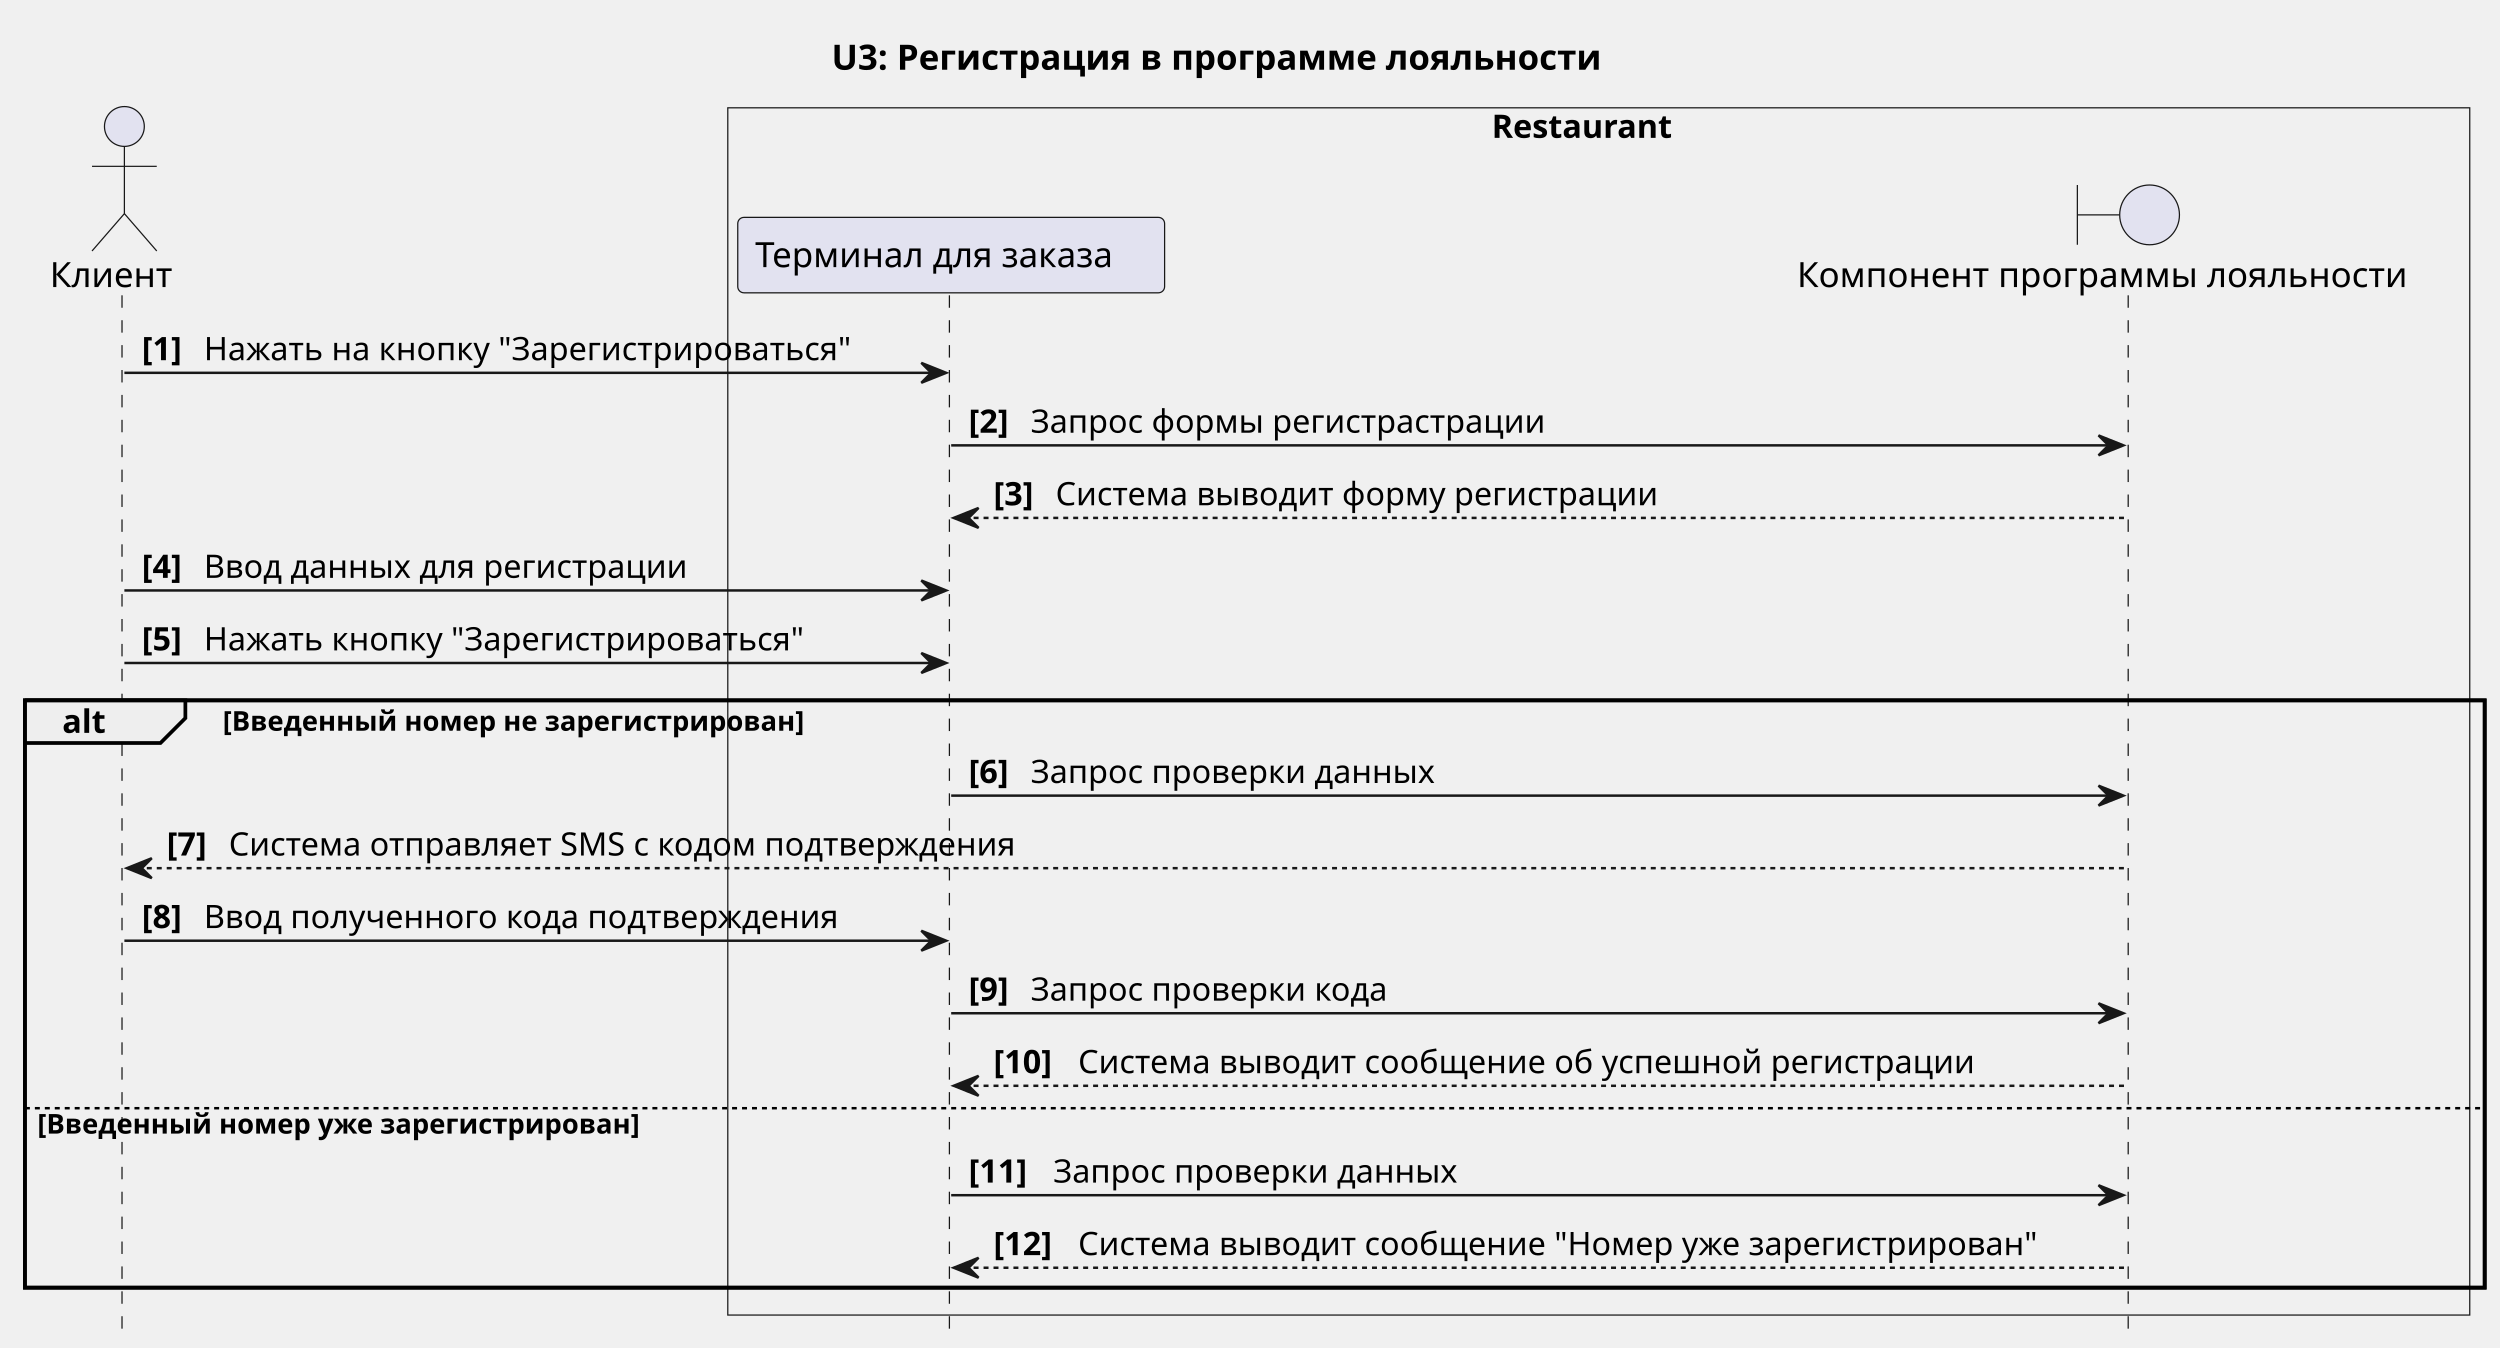
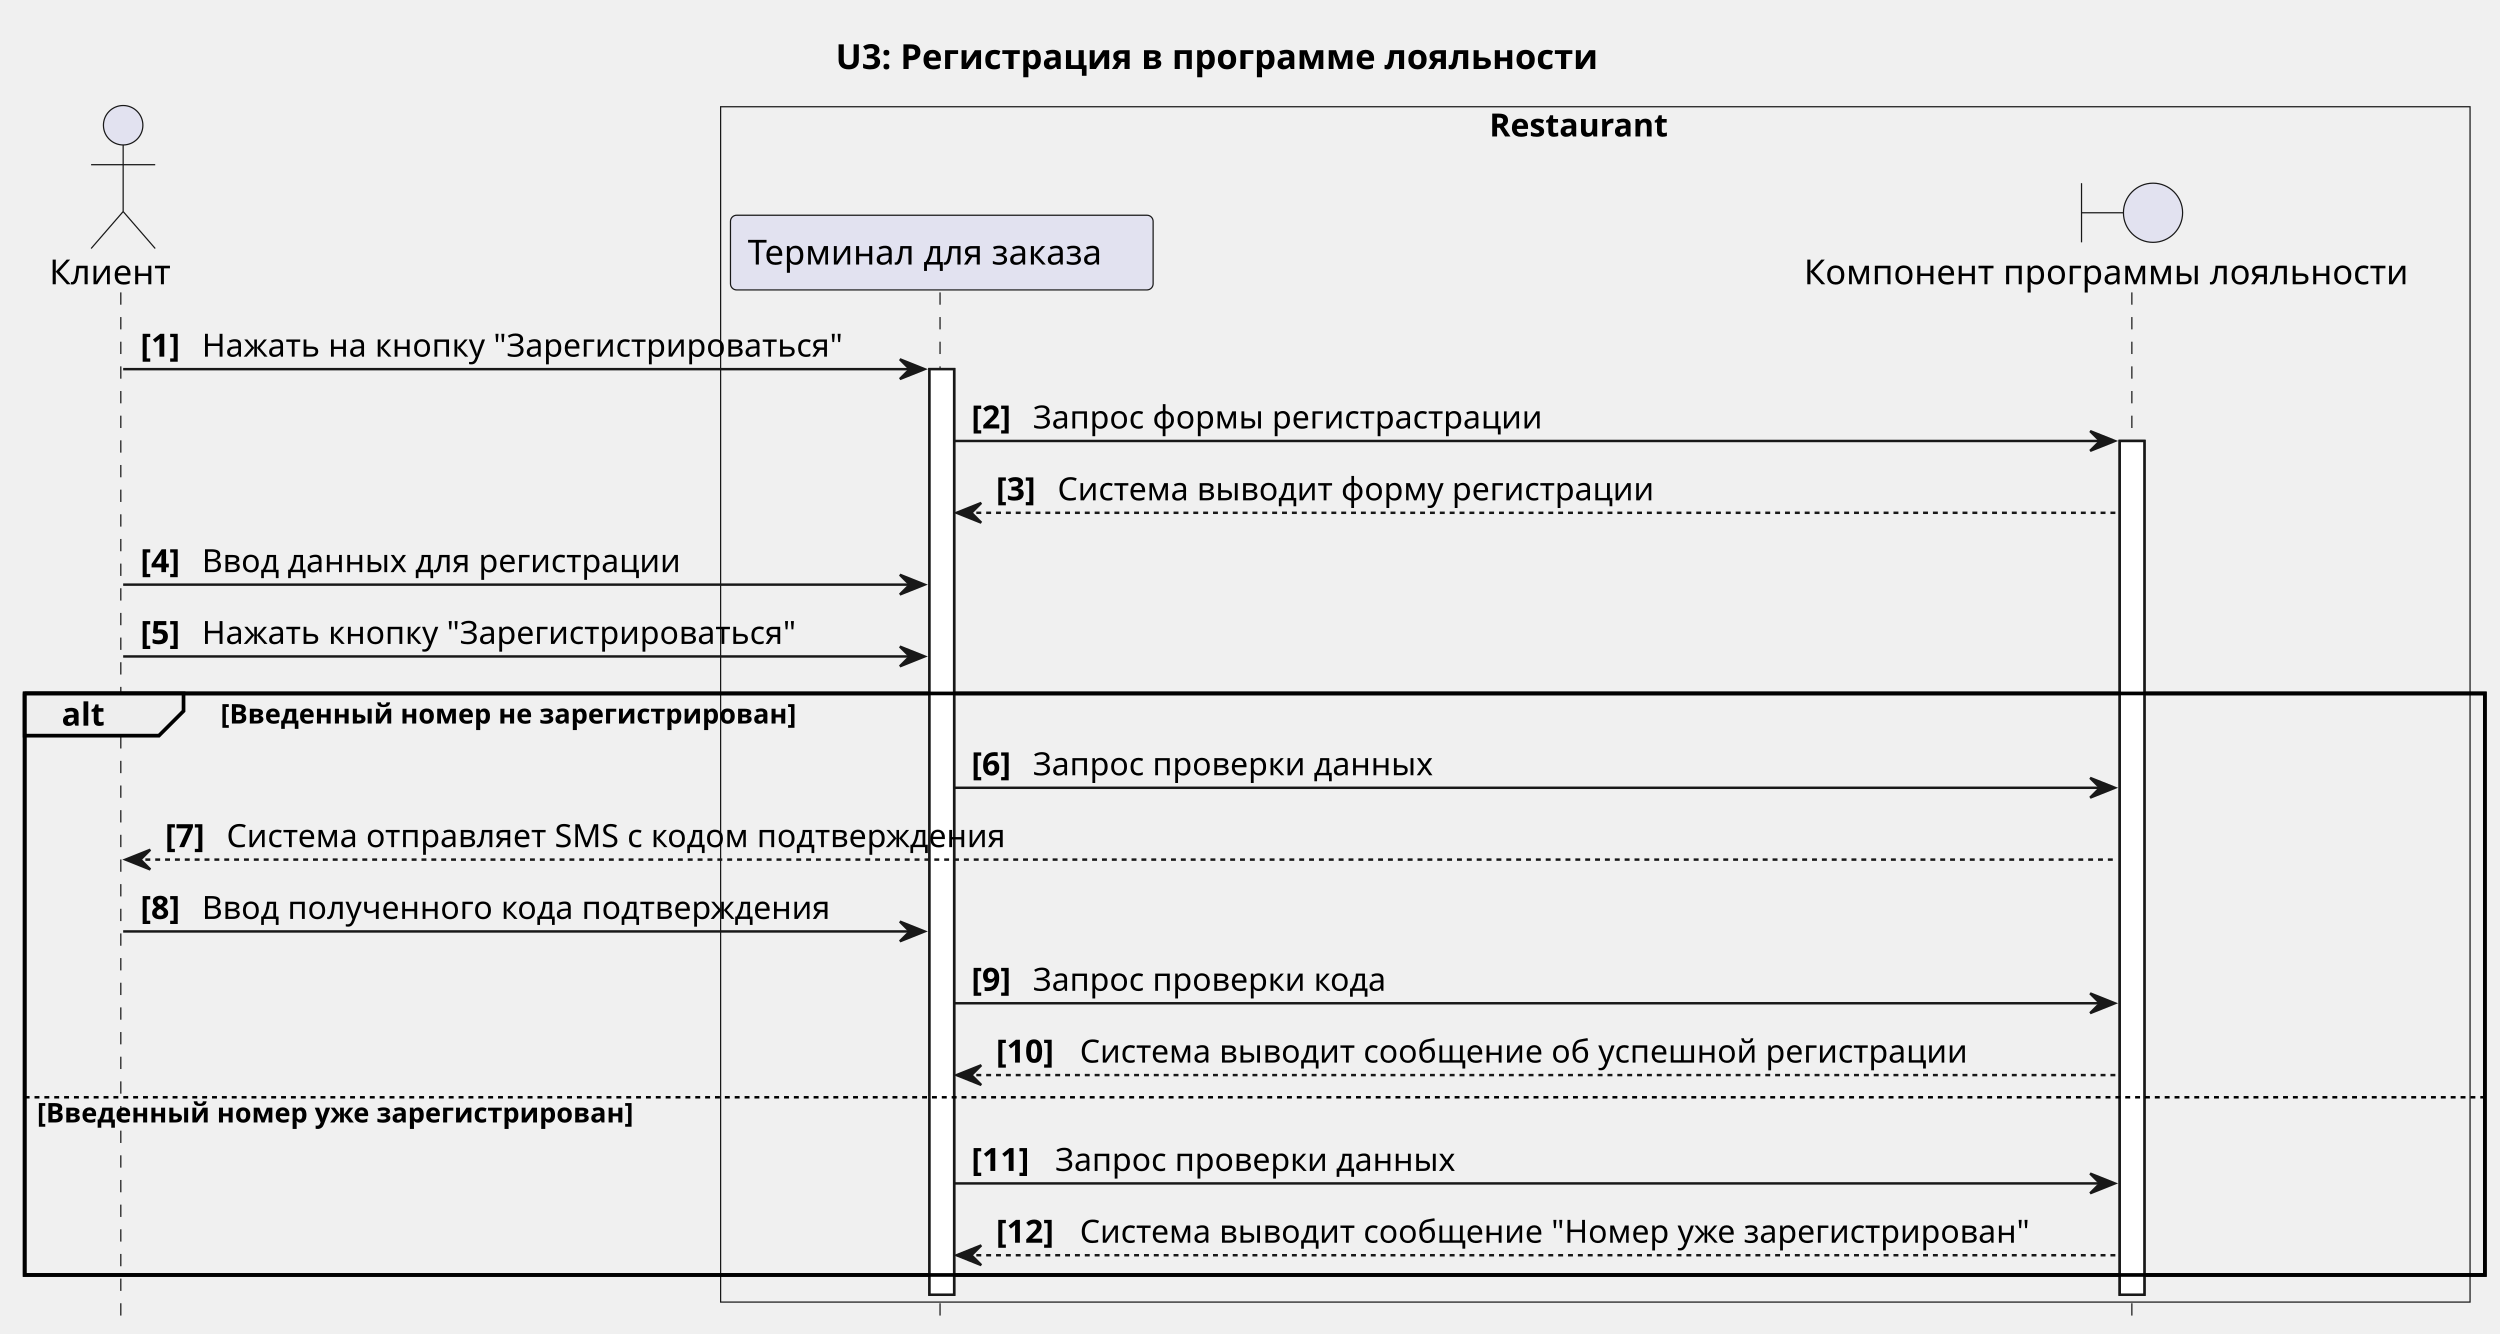
- <svg xmlns="http://www.w3.org/2000/svg" contentStyleType="text/css" height="541px" preserveAspectRatio="none" style="width:1004px;height:541px;background:#FFFFFF;" version="1.1" viewBox="0 0 1004 541" width="1004px" zoomAndPan="magnify">
+ <svg xmlns="http://www.w3.org/2000/svg" contentStyleType="text/css" height="541px" preserveAspectRatio="none" style="width:1014px;height:541px;background:#FFFFFF;" version="1.1" viewBox="0 0 1014 541" width="1014px" zoomAndPan="magnify">
  <defs />
  <g>
-     <text fill="#000000" font-family="sans-serif" font-size="14" font-weight="bold" lengthAdjust="spacing" textLength="338.96" x="333.946" y="27.995">U3: Регистрация в программе лояльности</text>
-     <rect fill="none" height="484.828" style="stroke:#181818;stroke-width:0.5;" width="699.571" x="292.282" y="43.297" />
-     <text fill="#000000" font-family="sans-serif" font-size="13" font-weight="bold" lengthAdjust="spacing" textLength="81.46" x="599.074" y="55.364">Restaurant</text>
-     <rect fill="none" height="235.867" style="stroke:#000000;stroke-width:1.5;" width="987.852" x="10" y="281.258" />
+     <text fill="#000000" font-family="sans-serif" font-size="14" font-weight="bold" lengthAdjust="spacing" textLength="338.96" x="338.946" y="27.995">U3: Регистрация в программе лояльности</text>
+     <rect fill="none" height="484.828" style="stroke:#181818;stroke-width:0.5;" width="709.571" x="292.282" y="43.297" />
+     <text fill="#000000" font-family="sans-serif" font-size="13" font-weight="bold" lengthAdjust="spacing" textLength="81.46" x="604.074" y="55.364">Restaurant</text>
+     <rect fill="#FFFFFF" height="375.398" style="stroke:#181818;stroke-width:1.0;" width="10" x="376.994" y="149.727" />
+     <rect fill="#FFFFFF" height="346.266" style="stroke:#181818;stroke-width:1.0;" width="10" x="859.768" y="178.859" />
+     <rect fill="none" height="235.867" style="stroke:#000000;stroke-width:1.5;" width="997.852" x="10" y="281.258" />
    <line style="stroke:#181818;stroke-width:0.5;stroke-dasharray:5.0,5.0;" x1="49" x2="49" y1="118.594" y2="534.125" />
    <line style="stroke:#181818;stroke-width:0.5;stroke-dasharray:5.0,5.0;" x1="381.282" x2="381.282" y1="118.594" y2="534.125" />
-     <line style="stroke:#181818;stroke-width:0.5;stroke-dasharray:5.0,5.0;" x1="854.684" x2="854.684" y1="118.594" y2="534.125" />
+     <line style="stroke:#181818;stroke-width:0.5;stroke-dasharray:5.0,5.0;" x1="864.684" x2="864.684" y1="118.594" y2="534.125" />
    <text fill="#000000" font-family="sans-serif" font-size="14" lengthAdjust="spacing" textLength="53.908" x="20" y="115.292">Клиент</text>
    <ellipse cx="49.954" cy="50.797" fill="#E2E2F0" rx="8" ry="8" style="stroke:#181818;stroke-width:0.5;" />
    <path d="M49.954,58.797 L49.954,85.797 M36.954,66.797 L62.954,66.797 M49.954,85.797 L36.954,100.797 M49.954,85.797 L62.954,100.797 " fill="none" style="stroke:#181818;stroke-width:0.5;" />
    <rect fill="#E2E2F0" height="30.297" rx="2.5" ry="2.5" style="stroke:#181818;stroke-width:0.5;" width="171.425" x="296.282" y="87.297" />
    <text fill="#000000" font-family="sans-serif" font-size="14" lengthAdjust="spacing" textLength="157.425" x="303.282" y="107.292">Терминал для заказа</text>
-     <text fill="#000000" font-family="sans-serif" font-size="14" lengthAdjust="spacing" textLength="260.169" x="721.684" y="115.292">Компонент программы лояльности</text>
-     <path d="M834.268,74.297 L834.268,98.297 M834.268,86.297 L851.268,86.297 " fill="none" style="stroke:#181818;stroke-width:0.5;" />
-     <ellipse cx="863.268" cy="86.297" fill="#E2E2F0" rx="12" ry="12" style="stroke:#181818;stroke-width:0.5;" />
-     <polygon fill="#181818" points="369.994,145.727,379.994,149.727,369.994,153.727,373.994,149.727" style="stroke:#181818;stroke-width:1.0;" />
-     <line style="stroke:#181818;stroke-width:1.0;" x1="49.954" x2="375.994" y1="149.727" y2="149.727" />
+     <text fill="#000000" font-family="sans-serif" font-size="14" lengthAdjust="spacing" textLength="260.169" x="731.684" y="115.292">Компонент программы лояльности</text>
+     <path d="M844.268,74.297 L844.268,98.297 M844.268,86.297 L861.268,86.297 " fill="none" style="stroke:#181818;stroke-width:0.5;" />
+     <ellipse cx="873.268" cy="86.297" fill="#E2E2F0" rx="12" ry="12" style="stroke:#181818;stroke-width:0.5;" />
+     <rect fill="#FFFFFF" height="375.398" style="stroke:#181818;stroke-width:1.0;" width="10" x="376.994" y="149.727" />
+     <rect fill="#FFFFFF" height="346.266" style="stroke:#181818;stroke-width:1.0;" width="10" x="859.768" y="178.859" />
+     <polygon fill="#181818" points="364.994,145.727,374.994,149.727,364.994,153.727,368.994,149.727" style="stroke:#181818;stroke-width:1.0;" />
+     <line style="stroke:#181818;stroke-width:1.0;" x1="49.954" x2="370.994" y1="149.727" y2="149.727" />
    <text fill="#000000" font-family="sans-serif" font-size="13" font-weight="bold" lengthAdjust="spacing" textLength="20.928" x="56.954" y="144.661">[1]</text>
    <text fill="#000000" font-family="sans-serif" font-size="13" lengthAdjust="spacing" textLength="283.112" x="81.882" y="144.661">Нажать на кнопку "Зарегистрироваться"</text>
-     <polygon fill="#181818" points="842.768,174.859,852.768,178.859,842.768,182.859,846.768,178.859" style="stroke:#181818;stroke-width:1.0;" />
-     <line style="stroke:#181818;stroke-width:1.0;" x1="381.994" x2="848.768" y1="178.859" y2="178.859" />
-     <text fill="#000000" font-family="sans-serif" font-size="13" font-weight="bold" lengthAdjust="spacing" textLength="20.928" x="388.994" y="173.793">[2]</text>
-     <text fill="#000000" font-family="sans-serif" font-size="13" lengthAdjust="spacing" textLength="222.961" x="413.922" y="173.793">Запрос формы регистрастрации</text>
-     <polygon fill="#181818" points="392.994,203.992,382.994,207.992,392.994,211.992,388.994,207.992" style="stroke:#181818;stroke-width:1.0;" />
-     <line style="stroke:#181818;stroke-width:1.0;stroke-dasharray:2.0,2.0;" x1="386.994" x2="853.768" y1="207.992" y2="207.992" />
-     <text fill="#000000" font-family="sans-serif" font-size="13" font-weight="bold" lengthAdjust="spacing" textLength="20.928" x="398.994" y="202.926">[3]</text>
-     <text fill="#000000" font-family="sans-serif" font-size="13" lengthAdjust="spacing" textLength="262" x="423.922" y="202.926">Система выводит форму регистрации</text>
-     <polygon fill="#181818" points="369.994,233.125,379.994,237.125,369.994,241.125,373.994,237.125" style="stroke:#181818;stroke-width:1.0;" />
-     <line style="stroke:#181818;stroke-width:1.0;" x1="49.954" x2="375.994" y1="237.125" y2="237.125" />
+     <polygon fill="#181818" points="847.768,174.859,857.768,178.859,847.768,182.859,851.768,178.859" style="stroke:#181818;stroke-width:1.0;" />
+     <line style="stroke:#181818;stroke-width:1.0;" x1="386.994" x2="853.768" y1="178.859" y2="178.859" />
+     <text fill="#000000" font-family="sans-serif" font-size="13" font-weight="bold" lengthAdjust="spacing" textLength="20.928" x="393.994" y="173.793">[2]</text>
+     <text fill="#000000" font-family="sans-serif" font-size="13" lengthAdjust="spacing" textLength="222.961" x="418.922" y="173.793">Запрос формы регистрастрации</text>
+     <polygon fill="#181818" points="397.994,203.992,387.994,207.992,397.994,211.992,393.994,207.992" style="stroke:#181818;stroke-width:1.0;" />
+     <line style="stroke:#181818;stroke-width:1.0;stroke-dasharray:2.0,2.0;" x1="391.994" x2="858.768" y1="207.992" y2="207.992" />
+     <text fill="#000000" font-family="sans-serif" font-size="13" font-weight="bold" lengthAdjust="spacing" textLength="20.928" x="403.994" y="202.926">[3]</text>
+     <text fill="#000000" font-family="sans-serif" font-size="13" lengthAdjust="spacing" textLength="262" x="428.922" y="202.926">Система выводит форму регистрации</text>
+     <polygon fill="#181818" points="364.994,233.125,374.994,237.125,364.994,241.125,368.994,237.125" style="stroke:#181818;stroke-width:1.0;" />
+     <line style="stroke:#181818;stroke-width:1.0;" x1="49.954" x2="370.994" y1="237.125" y2="237.125" />
    <text fill="#000000" font-family="sans-serif" font-size="13" font-weight="bold" lengthAdjust="spacing" textLength="20.928" x="56.954" y="232.059">[4]</text>
    <text fill="#000000" font-family="sans-serif" font-size="13" lengthAdjust="spacing" textLength="211.161" x="81.882" y="232.059">Ввод данных для регистрации</text>
-     <polygon fill="#181818" points="369.994,262.258,379.994,266.258,369.994,270.258,373.994,266.258" style="stroke:#181818;stroke-width:1.0;" />
-     <line style="stroke:#181818;stroke-width:1.0;" x1="49.954" x2="375.994" y1="266.258" y2="266.258" />
+     <polygon fill="#181818" points="364.994,262.258,374.994,266.258,364.994,270.258,368.994,266.258" style="stroke:#181818;stroke-width:1.0;" />
+     <line style="stroke:#181818;stroke-width:1.0;" x1="49.954" x2="370.994" y1="266.258" y2="266.258" />
    <text fill="#000000" font-family="sans-serif" font-size="13" font-weight="bold" lengthAdjust="spacing" textLength="20.928" x="56.954" y="261.192">[5]</text>
    <text fill="#000000" font-family="sans-serif" font-size="13" lengthAdjust="spacing" textLength="262.514" x="81.882" y="261.192">Нажать кнопку "Зарегистрироваться"</text>
    <path d="M10,281.258 L74.443,281.258 L74.443,288.391 L64.443,298.391 L10,298.391 L10,281.258 " fill="#EEEEEE" style="stroke:#000000;stroke-width:1.5;" />
-     <rect fill="none" height="235.867" style="stroke:#000000;stroke-width:1.5;" width="987.852" x="10" y="281.258" />
+     <rect fill="none" height="235.867" style="stroke:#000000;stroke-width:1.5;" width="997.852" x="10" y="281.258" />
    <text fill="#000000" font-family="sans-serif" font-size="13" font-weight="bold" lengthAdjust="spacing" textLength="19.443" x="25" y="294.325">alt</text>
    <text fill="#000000" font-family="sans-serif" font-size="11" font-weight="bold" lengthAdjust="spacing" textLength="256.588" x="89.443" y="293.468">[Введенный номер не зарегистрирован]</text>
-     <polygon fill="#181818" points="842.768,315.523,852.768,319.523,842.768,323.523,846.768,319.523" style="stroke:#181818;stroke-width:1.0;" />
-     <line style="stroke:#181818;stroke-width:1.0;" x1="381.994" x2="848.768" y1="319.523" y2="319.523" />
-     <text fill="#000000" font-family="sans-serif" font-size="13" font-weight="bold" lengthAdjust="spacing" textLength="20.928" x="388.994" y="314.457">[6]</text>
-     <text fill="#000000" font-family="sans-serif" font-size="13" lengthAdjust="spacing" textLength="173.247" x="413.922" y="314.457">Запрос проверки данных</text>
+     <polygon fill="#181818" points="847.768,315.523,857.768,319.523,847.768,323.523,851.768,319.523" style="stroke:#181818;stroke-width:1.0;" />
+     <line style="stroke:#181818;stroke-width:1.0;" x1="386.994" x2="853.768" y1="319.523" y2="319.523" />
+     <text fill="#000000" font-family="sans-serif" font-size="13" font-weight="bold" lengthAdjust="spacing" textLength="20.928" x="393.994" y="314.457">[6]</text>
+     <text fill="#000000" font-family="sans-serif" font-size="13" lengthAdjust="spacing" textLength="173.247" x="418.922" y="314.457">Запрос проверки данных</text>
    <polygon fill="#181818" points="60.954,344.656,50.954,348.656,60.954,352.656,56.954,348.656" style="stroke:#181818;stroke-width:1.0;" />
-     <line style="stroke:#181818;stroke-width:1.0;stroke-dasharray:2.0,2.0;" x1="54.954" x2="853.768" y1="348.656" y2="348.656" />
+     <line style="stroke:#181818;stroke-width:1.0;stroke-dasharray:2.0,2.0;" x1="54.954" x2="858.768" y1="348.656" y2="348.656" />
    <text fill="#000000" font-family="sans-serif" font-size="13" font-weight="bold" lengthAdjust="spacing" textLength="20.928" x="66.954" y="343.59">[7]</text>
    <text fill="#000000" font-family="sans-serif" font-size="13" lengthAdjust="spacing" textLength="346.1" x="91.882" y="343.59">Система отправляет SMS с кодом подтверждения</text>
-     <polygon fill="#181818" points="369.994,373.789,379.994,377.789,369.994,381.789,373.994,377.789" style="stroke:#181818;stroke-width:1.0;" />
-     <line style="stroke:#181818;stroke-width:1.0;" x1="49.954" x2="375.994" y1="377.789" y2="377.789" />
+     <polygon fill="#181818" points="364.994,373.789,374.994,377.789,364.994,381.789,368.994,377.789" style="stroke:#181818;stroke-width:1.0;" />
+     <line style="stroke:#181818;stroke-width:1.0;" x1="49.954" x2="370.994" y1="377.789" y2="377.789" />
    <text fill="#000000" font-family="sans-serif" font-size="13" font-weight="bold" lengthAdjust="spacing" textLength="20.928" x="56.954" y="372.723">[8]</text>
    <text fill="#000000" font-family="sans-serif" font-size="13" lengthAdjust="spacing" textLength="276.942" x="81.882" y="372.723">Ввод полученного кода подтверждения</text>
-     <polygon fill="#181818" points="842.768,402.922,852.768,406.922,842.768,410.922,846.768,406.922" style="stroke:#181818;stroke-width:1.0;" />
-     <line style="stroke:#181818;stroke-width:1.0;" x1="381.994" x2="848.768" y1="406.922" y2="406.922" />
-     <text fill="#000000" font-family="sans-serif" font-size="13" font-weight="bold" lengthAdjust="spacing" textLength="20.928" x="388.994" y="401.856">[9]</text>
-     <text fill="#000000" font-family="sans-serif" font-size="13" lengthAdjust="spacing" textLength="154.096" x="413.922" y="401.856">Запрос проверки кода</text>
-     <polygon fill="#181818" points="392.994,432.055,382.994,436.055,392.994,440.055,388.994,436.055" style="stroke:#181818;stroke-width:1.0;" />
-     <line style="stroke:#181818;stroke-width:1.0;stroke-dasharray:2.0,2.0;" x1="386.994" x2="853.768" y1="436.055" y2="436.055" />
-     <text fill="#000000" font-family="sans-serif" font-size="13" font-weight="bold" lengthAdjust="spacing" textLength="29.974" x="398.994" y="430.989">[10]</text>
-     <text fill="#000000" font-family="sans-serif" font-size="13" lengthAdjust="spacing" textLength="385.81" x="432.968" y="430.989">Система выводит сообщение об успешной регистрации</text>
-     <line style="stroke:#000000;stroke-width:1.0;stroke-dasharray:2.0,2.0;" x1="10" x2="997.852" y1="445.055" y2="445.055" />
+     <polygon fill="#181818" points="847.768,402.922,857.768,406.922,847.768,410.922,851.768,406.922" style="stroke:#181818;stroke-width:1.0;" />
+     <line style="stroke:#181818;stroke-width:1.0;" x1="386.994" x2="853.768" y1="406.922" y2="406.922" />
+     <text fill="#000000" font-family="sans-serif" font-size="13" font-weight="bold" lengthAdjust="spacing" textLength="20.928" x="393.994" y="401.856">[9]</text>
+     <text fill="#000000" font-family="sans-serif" font-size="13" lengthAdjust="spacing" textLength="154.096" x="418.922" y="401.856">Запрос проверки кода</text>
+     <polygon fill="#181818" points="397.994,432.055,387.994,436.055,397.994,440.055,393.994,436.055" style="stroke:#181818;stroke-width:1.0;" />
+     <line style="stroke:#181818;stroke-width:1.0;stroke-dasharray:2.0,2.0;" x1="391.994" x2="858.768" y1="436.055" y2="436.055" />
+     <text fill="#000000" font-family="sans-serif" font-size="13" font-weight="bold" lengthAdjust="spacing" textLength="29.974" x="403.994" y="430.989">[10]</text>
+     <text fill="#000000" font-family="sans-serif" font-size="13" lengthAdjust="spacing" textLength="385.81" x="437.968" y="430.989">Система выводит сообщение об успешной регистрации</text>
+     <line style="stroke:#000000;stroke-width:1.0;stroke-dasharray:2.0,2.0;" x1="10" x2="1007.852" y1="445.055" y2="445.055" />
    <text fill="#000000" font-family="sans-serif" font-size="11" font-weight="bold" lengthAdjust="spacing" textLength="267.104" x="15" y="455.265">[Введенный номер уже зарегистрирован]</text>
-     <polygon fill="#181818" points="842.768,475.992,852.768,479.992,842.768,483.992,846.768,479.992" style="stroke:#181818;stroke-width:1.0;" />
-     <line style="stroke:#181818;stroke-width:1.0;" x1="381.994" x2="848.768" y1="479.992" y2="479.992" />
-     <text fill="#000000" font-family="sans-serif" font-size="13" font-weight="bold" lengthAdjust="spacing" textLength="29.974" x="388.994" y="474.926">[11]</text>
-     <text fill="#000000" font-family="sans-serif" font-size="13" lengthAdjust="spacing" textLength="173.247" x="422.968" y="474.926">Запрос проверки данных</text>
-     <polygon fill="#181818" points="392.994,505.125,382.994,509.125,392.994,513.125,388.994,509.125" style="stroke:#181818;stroke-width:1.0;" />
-     <line style="stroke:#181818;stroke-width:1.0;stroke-dasharray:2.0,2.0;" x1="386.994" x2="853.768" y1="509.125" y2="509.125" />
-     <text fill="#000000" font-family="sans-serif" font-size="13" font-weight="bold" lengthAdjust="spacing" textLength="29.974" x="398.994" y="504.059">[12]</text>
-     <text fill="#000000" font-family="sans-serif" font-size="13" lengthAdjust="spacing" textLength="414.8" x="432.968" y="504.059">Система выводит сообщение "Номер уже зарегистрирован"</text>
+     <polygon fill="#181818" points="847.768,475.992,857.768,479.992,847.768,483.992,851.768,479.992" style="stroke:#181818;stroke-width:1.0;" />
+     <line style="stroke:#181818;stroke-width:1.0;" x1="386.994" x2="853.768" y1="479.992" y2="479.992" />
+     <text fill="#000000" font-family="sans-serif" font-size="13" font-weight="bold" lengthAdjust="spacing" textLength="29.974" x="393.994" y="474.926">[11]</text>
+     <text fill="#000000" font-family="sans-serif" font-size="13" lengthAdjust="spacing" textLength="173.247" x="427.968" y="474.926">Запрос проверки данных</text>
+     <polygon fill="#181818" points="397.994,505.125,387.994,509.125,397.994,513.125,393.994,509.125" style="stroke:#181818;stroke-width:1.0;" />
+     <line style="stroke:#181818;stroke-width:1.0;stroke-dasharray:2.0,2.0;" x1="391.994" x2="858.768" y1="509.125" y2="509.125" />
+     <text fill="#000000" font-family="sans-serif" font-size="13" font-weight="bold" lengthAdjust="spacing" textLength="29.974" x="403.994" y="504.059">[12]</text>
+     <text fill="#000000" font-family="sans-serif" font-size="13" lengthAdjust="spacing" textLength="414.8" x="437.968" y="504.059">Система выводит сообщение "Номер уже зарегистрирован"</text>
  </g>
</svg>
